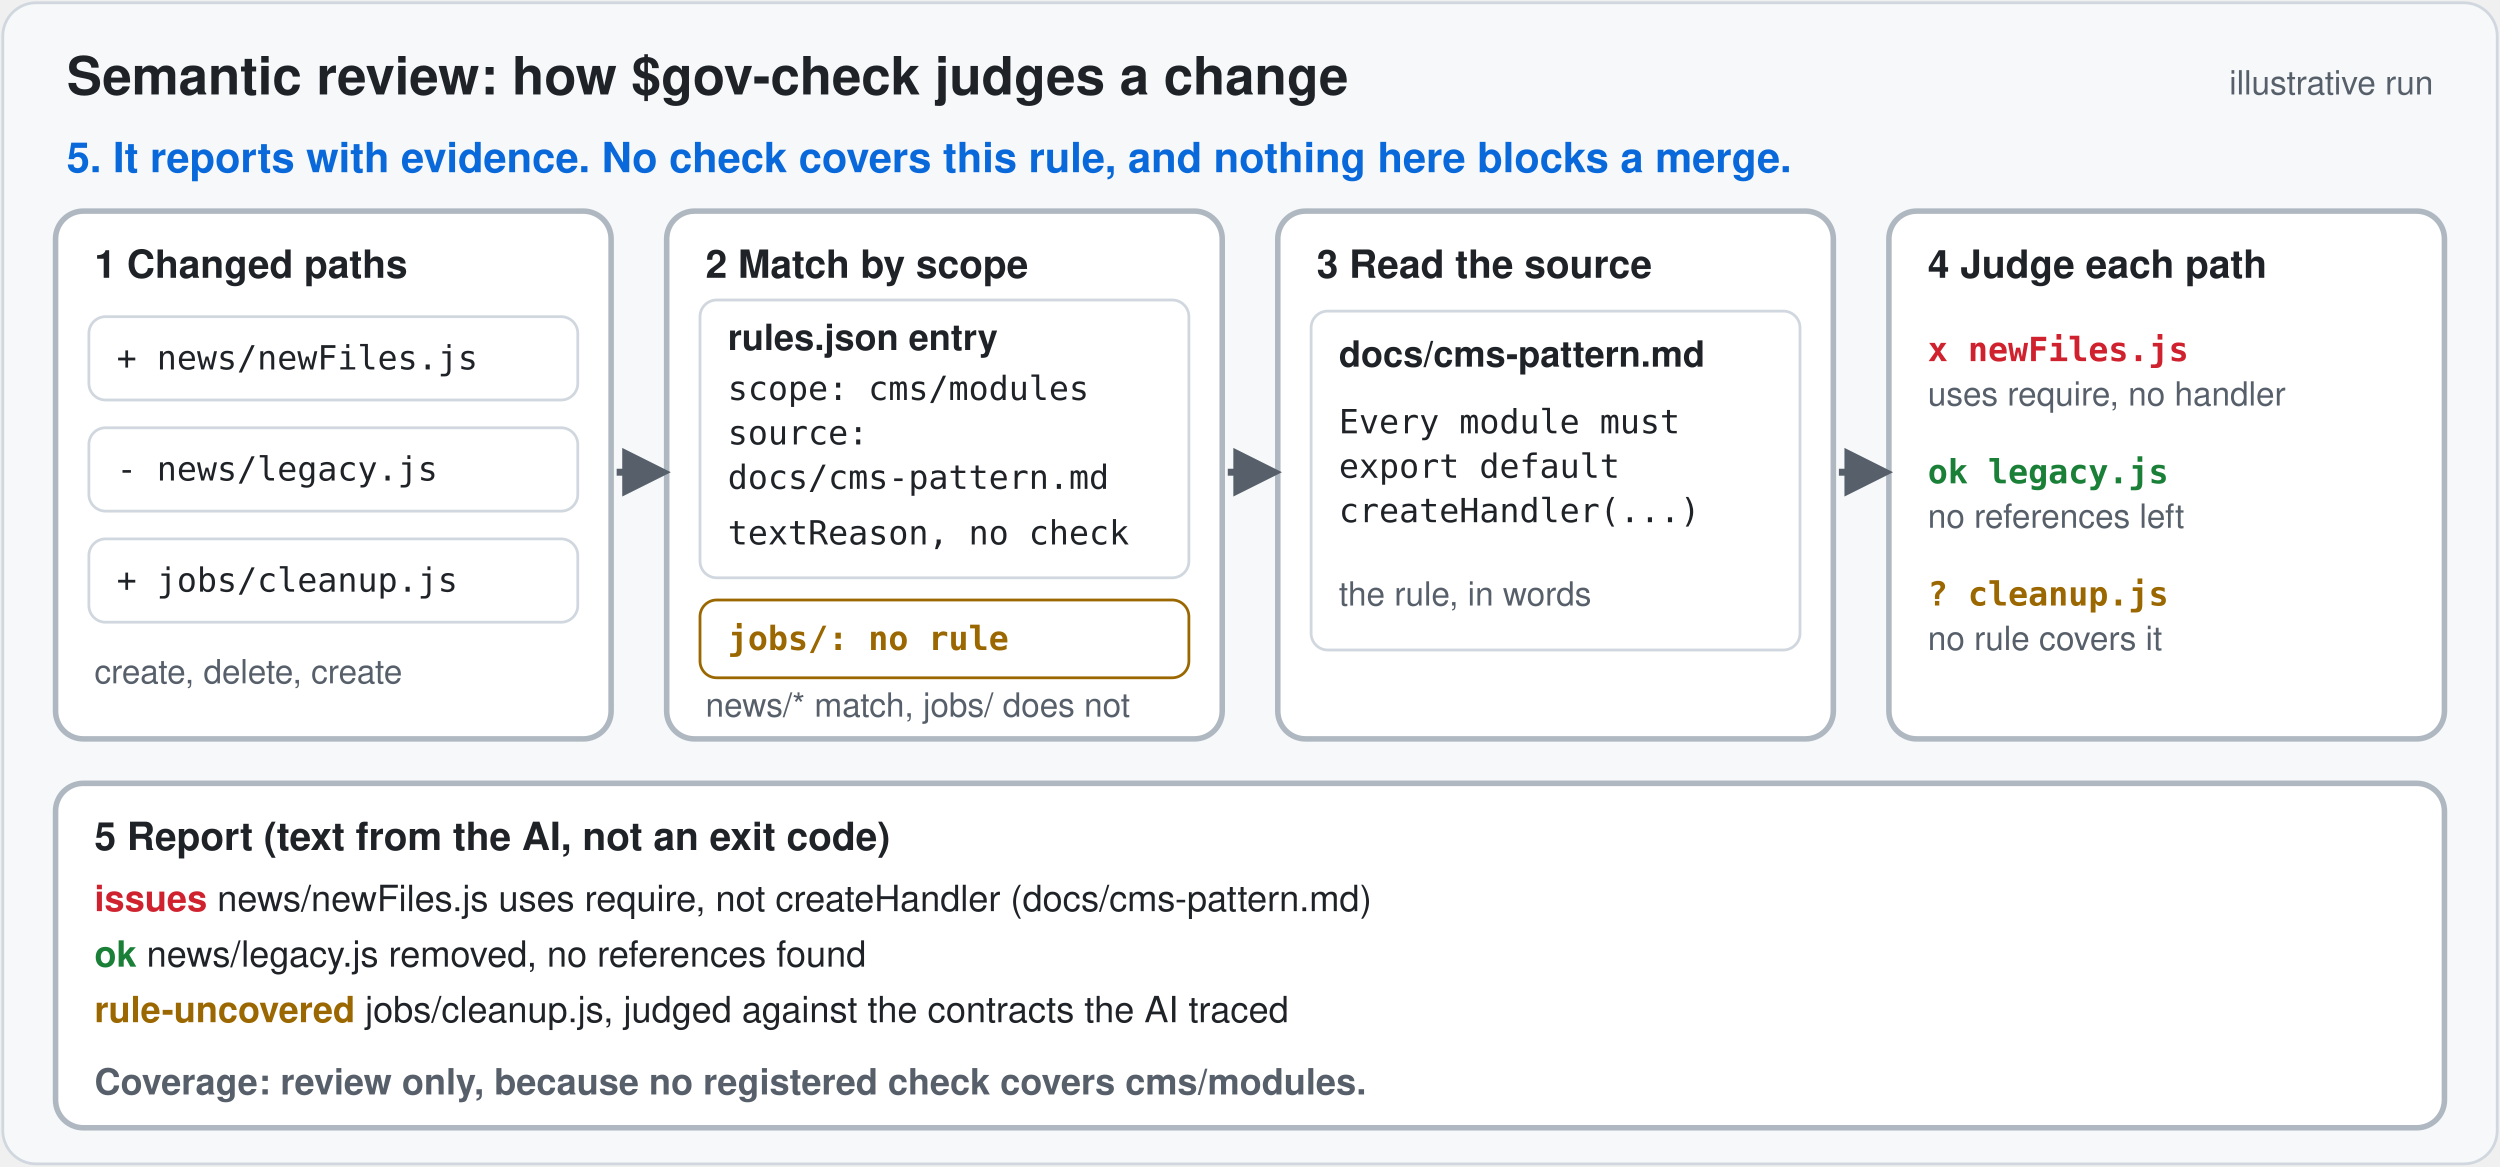
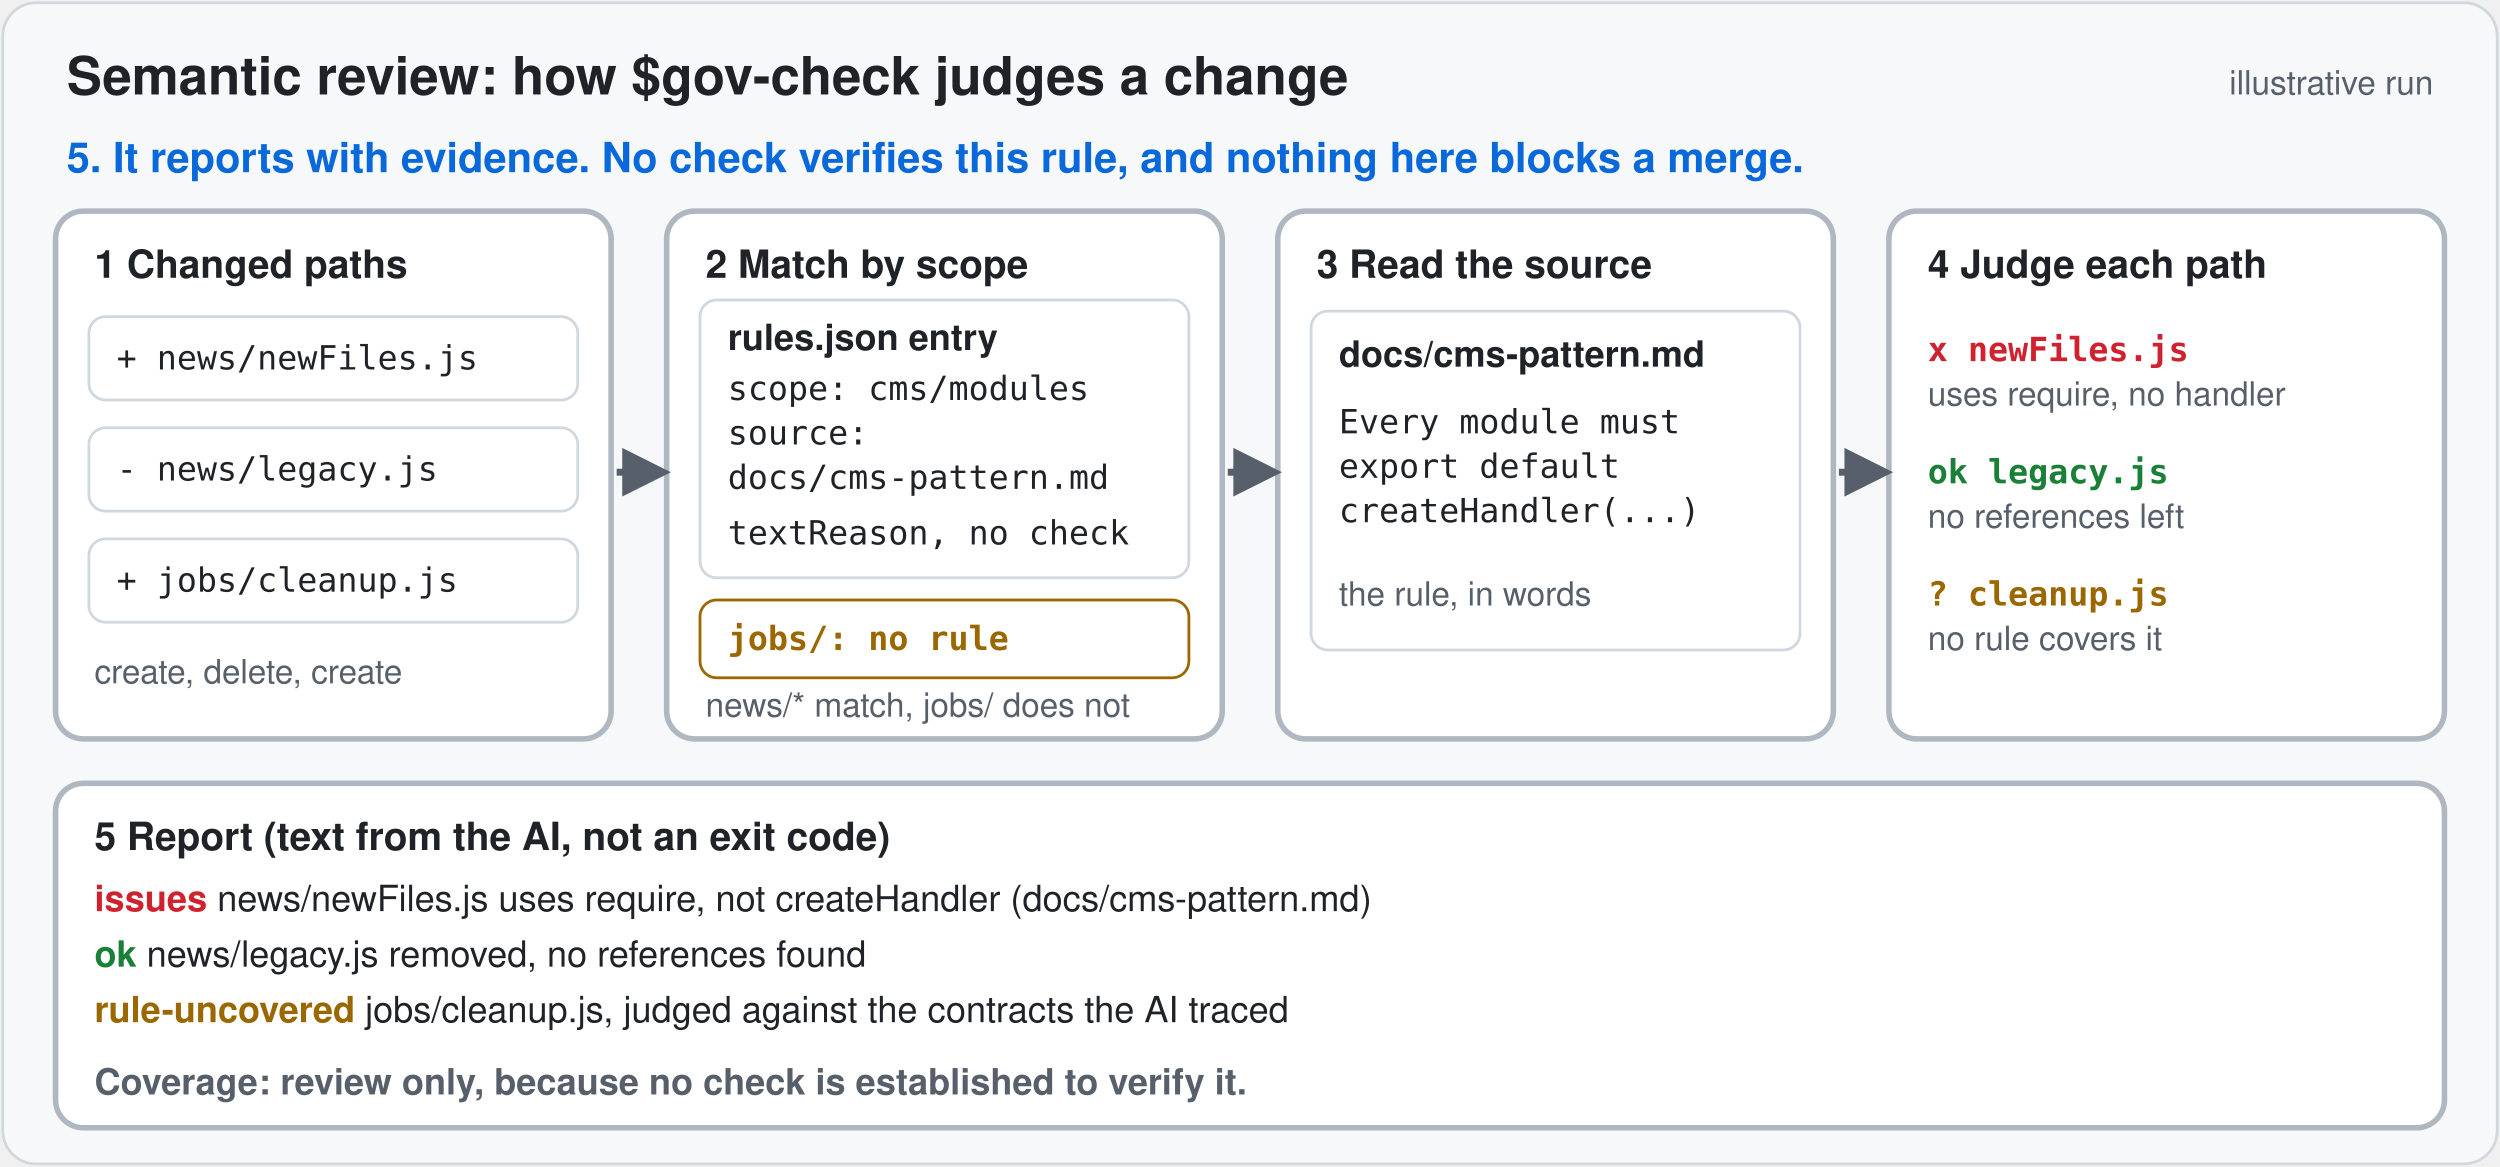
<svg xmlns="http://www.w3.org/2000/svg" viewBox="0 0 900 420" width="900" height="420" role="img" aria-labelledby="t d">
  <style>
    .card { fill:#f6f8fa; stroke:#d0d7de; }
    text { font-family:-apple-system,BlinkMacSystemFont,"Segoe UI",Helvetica,Arial,sans-serif; fill:#1f2328; font-size:13px; }
    .title { font-size:19px; font-weight:600; }
    .cap { font-size:15px; font-weight:600; fill:#0969da; }
    .hd { font-size:14px; font-weight:700; }
    .tag { font-size:12px; fill:#57606a; }
    .box { fill:#fff; stroke:#afb8c1; stroke-width:2; }
    .chip { fill:#fff; stroke:#d0d7de; }
    .mono { font-family:ui-monospace,SFMono-Regular,Menlo,Consolas,monospace; font-size:12px; }
    .arrow { stroke:#57606a; stroke-width:2.5; fill:none; marker-end:url(#ah); }
    .bad { fill:#cf222e; font-weight:700; }
    .good { fill:#1a7f37; font-weight:700; }
    .warn { fill:#9a6700; font-weight:700; }
    .note { fill:#57606a; font-weight:600; }
    .cap1,.cap2,.cap3,.cap4 { opacity:0; }
    .cap5 { opacity:1; }
    @media (prefers-reduced-motion: no-preference) {
      #s2 { opacity:0; animation: s2 20s linear infinite; }
      #s3 { opacity:0; animation: s3 20s linear infinite; }
      #s4 { opacity:0; animation: s4 20s linear infinite; }
      #r1 { opacity:0; animation: r1 20s linear infinite; }
      #r2 { opacity:0; animation: r2 20s linear infinite; }
      #r3 { opacity:0; animation: r3 20s linear infinite; }
      #r4 { opacity:0; animation: r4 20s linear infinite; }
      .cap1 { animation: c1 20s linear infinite; opacity:1; }
      .cap2 { animation: c2 20s linear infinite; opacity:0; }
      .cap3 { animation: c3 20s linear infinite; opacity:0; }
      .cap4 { animation: c4 20s linear infinite; opacity:0; }
      .cap5 { animation: c5 20s linear infinite; opacity:0; }
      #b1 { animation: h1 20s linear infinite; }
      #b2 { animation: h2 20s linear infinite; }
      #b3 { animation: h3 20s linear infinite; }
      #b4 { animation: h4 20s linear infinite; }
      #b5 { animation: h5 20s linear infinite; }
      @keyframes s2 { 0%,13% { opacity:0 } 16%,96% { opacity:1 } 100% { opacity:0 } }
      @keyframes s3 { 0%,29% { opacity:0 } 32%,96% { opacity:1 } 100% { opacity:0 } }
      @keyframes s4 { 0%,45% { opacity:0 } 48%,96% { opacity:1 } 100% { opacity:0 } }
      @keyframes r1 { 0%,61% { opacity:0 } 64%,96% { opacity:1 } 100% { opacity:0 } }
      @keyframes r2 { 0%,66% { opacity:0 } 69%,96% { opacity:1 } 100% { opacity:0 } }
      @keyframes r3 { 0%,71% { opacity:0 } 74%,96% { opacity:1 } 100% { opacity:0 } }
      @keyframes r4 { 0%,78% { opacity:0 } 81%,96% { opacity:1 } 100% { opacity:0 } }
      @keyframes c1 { 0% { opacity:1 } 1%,13% { opacity:1 } 14%,100% { opacity:0 } }
      @keyframes c2 { 0%,14% { opacity:0 } 15%,29% { opacity:1 } 30%,100% { opacity:0 } }
      @keyframes c3 { 0%,30% { opacity:0 } 31%,45% { opacity:1 } 46%,100% { opacity:0 } }
      @keyframes c4 { 0%,46% { opacity:0 } 47%,61% { opacity:1 } 62%,100% { opacity:0 } }
      @keyframes c5 { 0%,62% { opacity:0 } 63%,95% { opacity:1 } 96%,100% { opacity:0 } }
      @keyframes h1 { 0%,0% { stroke:#afb8c1; stroke-width:2 } 1%,13% { stroke:#0969da; stroke-width:4 } 14%,100% { stroke:#afb8c1; stroke-width:2 } }
      @keyframes h2 { 0%,14% { stroke:#afb8c1; stroke-width:2 } 15%,29% { stroke:#0969da; stroke-width:4 } 30%,100% { stroke:#afb8c1; stroke-width:2 } }
      @keyframes h3 { 0%,30% { stroke:#afb8c1; stroke-width:2 } 31%,45% { stroke:#0969da; stroke-width:4 } 46%,100% { stroke:#afb8c1; stroke-width:2 } }
      @keyframes h4 { 0%,46% { stroke:#afb8c1; stroke-width:2 } 47%,61% { stroke:#0969da; stroke-width:4 } 62%,100% { stroke:#afb8c1; stroke-width:2 } }
      @keyframes h5 { 0%,62% { stroke:#afb8c1; stroke-width:2 } 63%,95% { stroke:#0969da; stroke-width:4 } 96%,100% { stroke:#afb8c1; stroke-width:2 } }
    }
  </style>
  <defs>
    <marker id="ah" viewBox="0 0 10 10" refX="8" refY="5" markerWidth="7" markerHeight="7" orient="auto">
      <path d="M0,0 L10,5 L0,10 z" fill="#57606a" />
    </marker>
  </defs>
  <rect class="card" x="1" y="1" width="898" height="418" rx="12" />
  <text class="title" x="24" y="34">Semantic review: how $gov-check judges a change</text>
  <text class="tag" x="876" y="34" text-anchor="end">illustrative run</text>
  <g>
    <text class="cap cap1" x="24" y="62">1. Someone asks for the review. Nothing starts it automatically.</text>
    <text class="cap cap2" x="24" y="62">2. Each changed path is matched to a rule by its scope.</text>
    <text class="cap cap3" x="24" y="62">3. The rule's source document is read.</text>
    <text class="cap cap4" x="24" y="62">4. The AI judges each path against that document.</text>
-     <text class="cap cap5" x="24" y="62">5. It reports with evidence. No check covers this rule, and nothing here blocks a merge.</text>
+     <text class="cap cap5" x="24" y="62">5. It reports with evidence. No check verifies this rule, and nothing here blocks a merge.</text>
  </g>
  <rect id="b1" class="box" x="20" y="76" width="200" height="190" rx="10" />
  <rect id="b2" class="box" x="240" y="76" width="200" height="190" rx="10" />
  <rect id="b3" class="box" x="460" y="76" width="200" height="190" rx="10" />
  <rect id="b4" class="box" x="680" y="76" width="200" height="190" rx="10" />
  <text class="hd" x="34" y="100">1 Changed paths</text>
  <text class="hd" x="254" y="100">2 Match by scope</text>
  <text class="hd" x="474" y="100">3 Read the source</text>
  <text class="hd" x="694" y="100">4 Judge each path</text>
  <rect class="chip" x="32" y="114" width="176" height="30" rx="6" />
  <text class="mono" x="42" y="133">+ news/newFiles.js</text>
  <rect class="chip" x="32" y="154" width="176" height="30" rx="6" />
  <text class="mono" x="42" y="173">- news/legacy.js</text>
  <rect class="chip" x="32" y="194" width="176" height="30" rx="6" />
  <text class="mono" x="42" y="213">+ jobs/cleanup.js</text>
  <text class="tag" x="34" y="246">create, delete, create</text>
  <g id="s2">
    <path class="arrow" d="M222,170 L238,170" />
    <rect class="chip" x="252" y="108" width="176" height="100" rx="6" />
    <text class="hd" x="262" y="126" style="font-size:13px">rules.json entry</text>
    <text class="mono" x="262" y="144">scope: cms/modules</text>
    <text class="mono" x="262" y="160">source:</text>
    <text class="mono" x="262" y="176">docs/cms-pattern.md</text>
    <text class="mono" x="262" y="196">textReason, no check</text>
    <rect class="chip" x="252" y="216" width="176" height="28" rx="6" style="stroke:#9a6700" />
    <text class="mono warn" x="262" y="234">jobs/: no rule</text>
    <text class="tag" x="254" y="258">news/* match, jobs/ does not</text>
  </g>
  <g id="s3">
    <path class="arrow" d="M442,170 L458,170" />
    <rect class="chip" x="472" y="112" width="176" height="122" rx="6" />
    <text class="hd" x="482" y="132" style="font-size:13px">docs/cms-pattern.md</text>
    <text class="mono" x="482" y="156">Every module must</text>
    <text class="mono" x="482" y="172">export default</text>
    <text class="mono" x="482" y="188">createHandler(...)</text>
    <text class="tag" x="482" y="218">the rule, in words</text>
  </g>
  <g id="s4">
    <path class="arrow" d="M662,170 L678,170" />
    <text class="mono bad" x="694" y="130">x newFiles.js</text>
    <text class="tag" x="694" y="146">uses require, no handler</text>
    <text class="mono good" x="694" y="174">ok legacy.js</text>
    <text class="tag" x="694" y="190">no references left</text>
    <text class="mono warn" x="694" y="218">? cleanup.js</text>
    <text class="tag" x="694" y="234">no rule covers it</text>
  </g>
  <rect id="b5" class="box" x="20" y="282" width="860" height="124" rx="10" />
  <text class="hd" x="34" y="306">5 Report (text from the AI, not an exit code)</text>
  <g id="r1">
    <text x="34" y="328">
      <tspan class="bad">issues</tspan> news/newFiles.js uses require, not createHandler (docs/cms-pattern.md)</text>
  </g>
  <g id="r2">
    <text x="34" y="348">
      <tspan class="good">ok</tspan> news/legacy.js removed, no references found</text>
  </g>
  <g id="r3">
    <text x="34" y="368">
      <tspan class="warn">rule-uncovered</tspan> jobs/cleanup.js, judged against the contracts the AI traced</text>
  </g>
  <g id="r4">
-     <text class="note" x="34" y="394">Coverage: review only, because no registered check covers cms/modules.</text>
+     <text class="note" x="34" y="394">Coverage: review only, because no check is established to verify it.</text>
  </g>
</svg>
